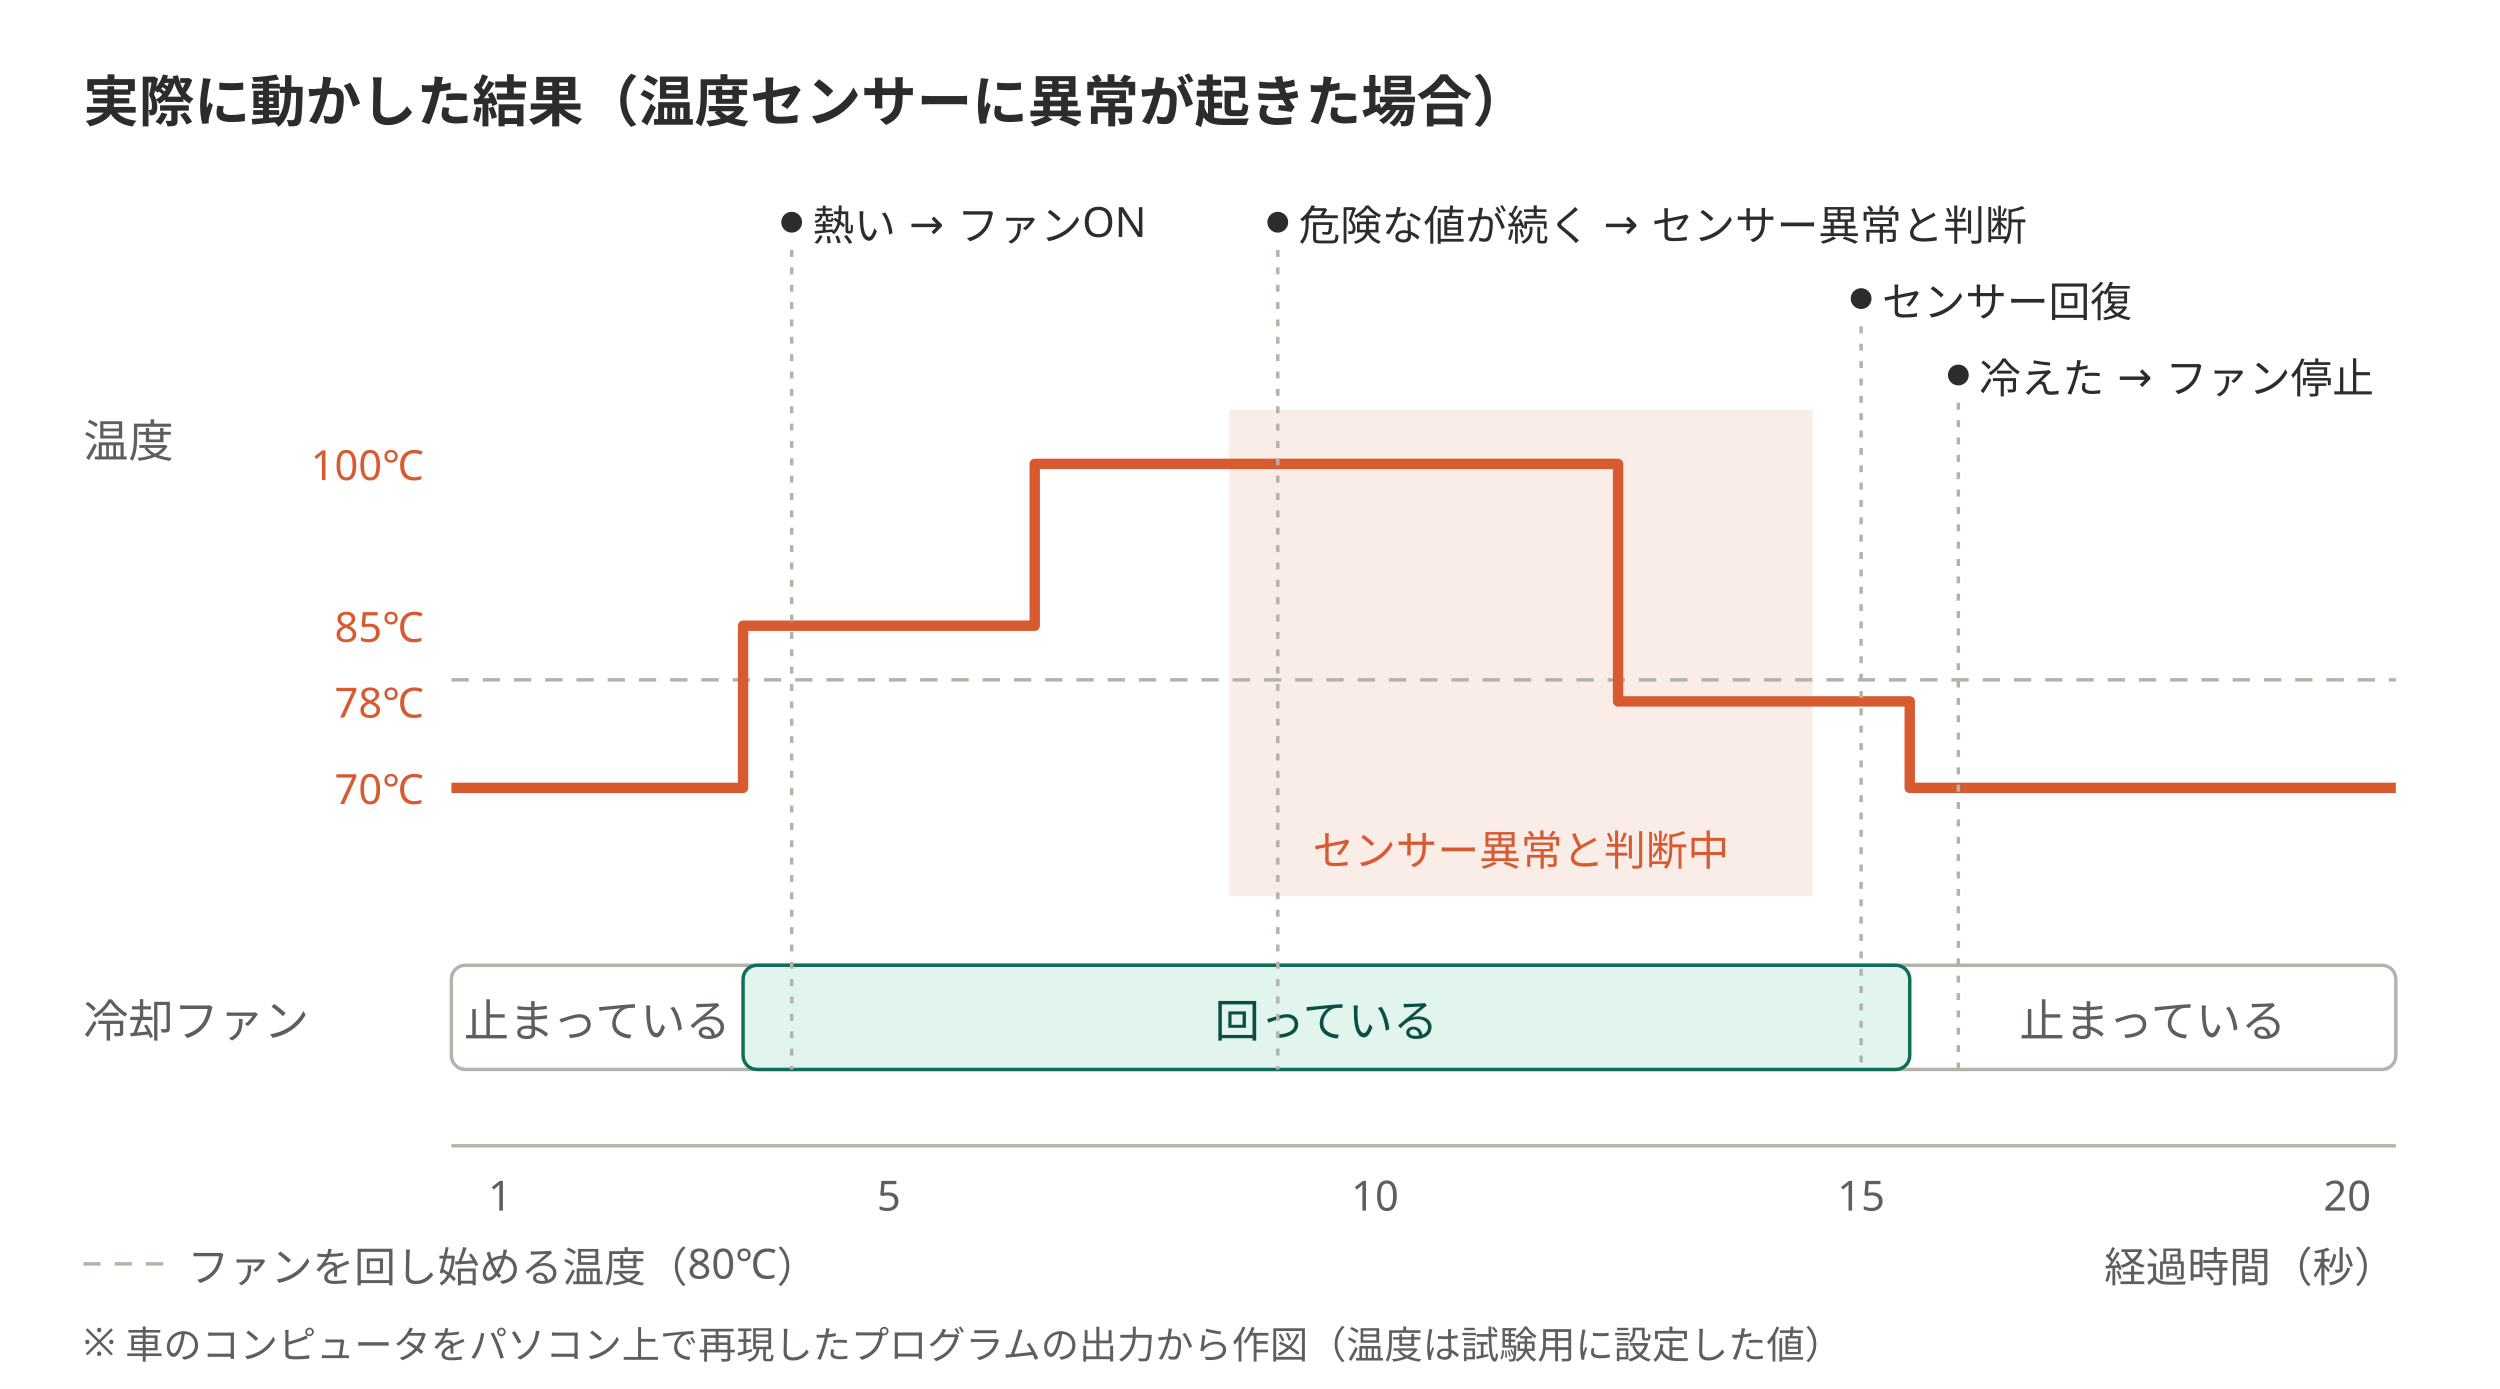
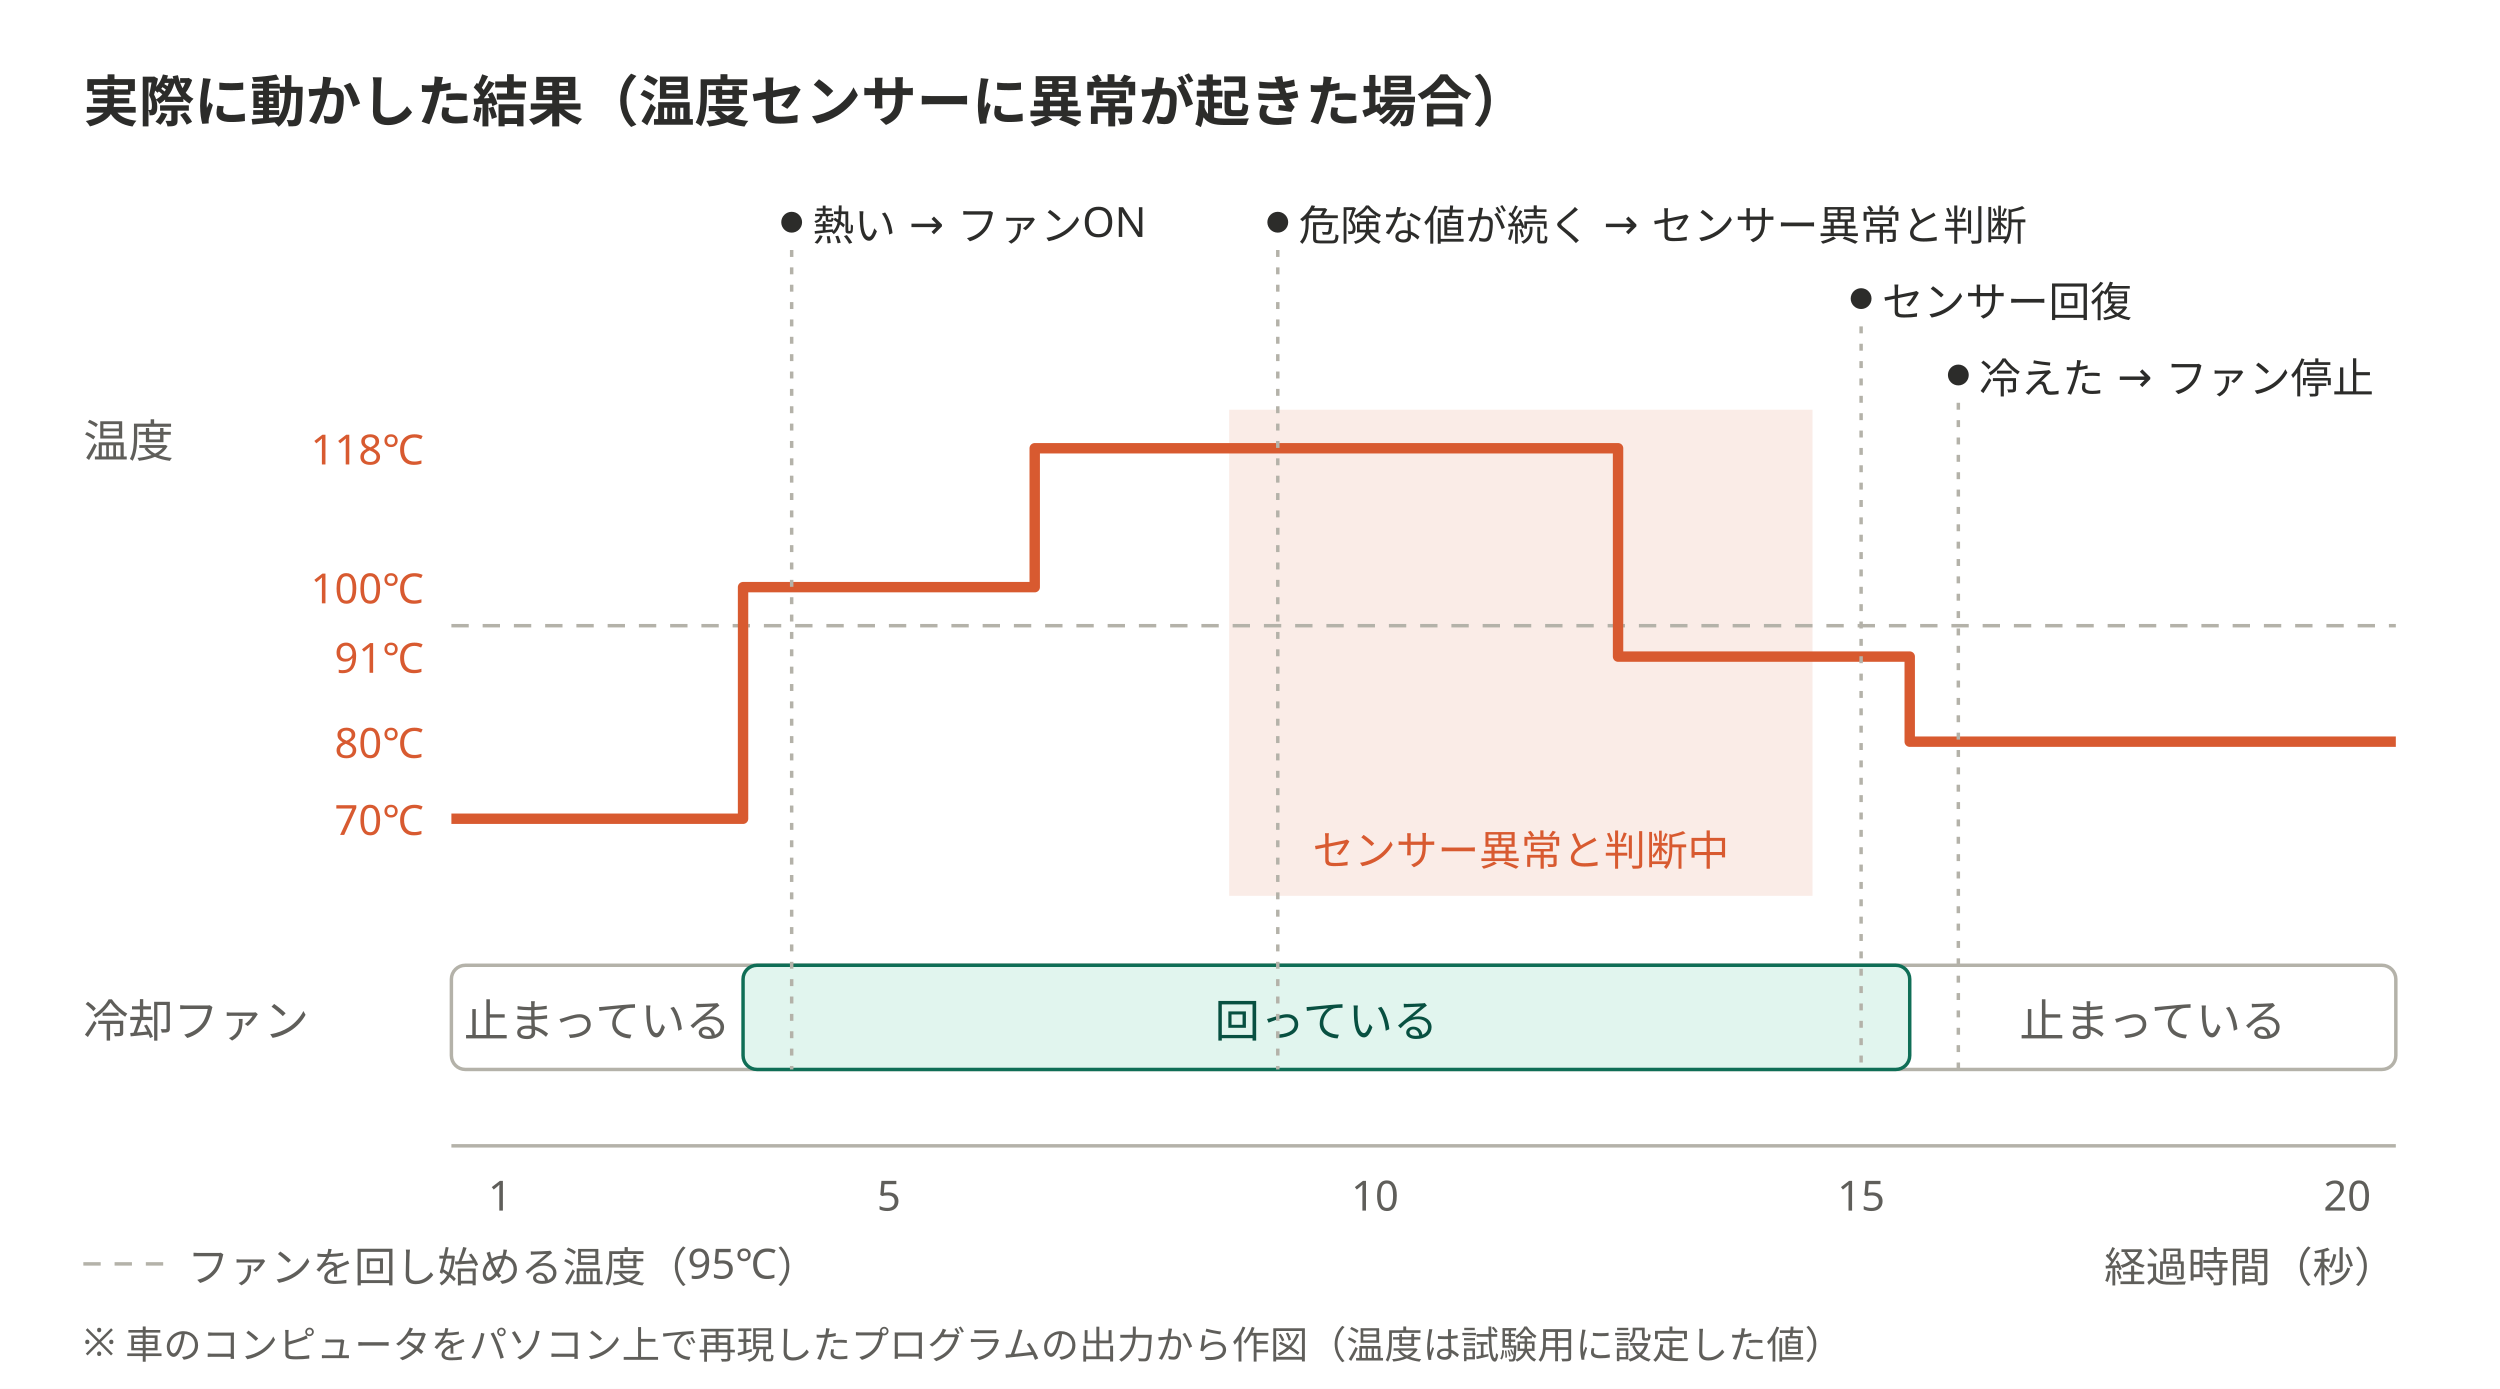
<svg xmlns="http://www.w3.org/2000/svg" width="720" height="400" viewBox="0 0 720 400" font-family="'Hiragino Sans','Yu Gothic','Meiryo','Noto Sans JP',sans-serif">
  <rect width="720" height="400" fill="#FFFFFF" />
  <text x="24.0" y="28.0" font-size="16" fill="#2C2C2A" text-anchor="start" font-weight="bold" dominant-baseline="central">実際に動かした結果（温度センサーに異常が起きた場合）</text>
  <rect x="354.0" y="118" width="168.0" height="140" fill="#FAECE7" />
  <text x="438.0" y="244.0" font-size="12" fill="#D85A30" text-anchor="middle" font-weight="normal" dominant-baseline="central">センサー異常と判断中</text>
-   <line x1="130" y1="195.8" x2="690" y2="195.8" stroke="#B4B2A9" stroke-width="1" stroke-dasharray="5 4" />
+   <line x1="130" y1="180.2" x2="690" y2="180.2" stroke="#B4B2A9" stroke-width="1" stroke-dasharray="5 4" />
  <text x="24.0" y="126.0" font-size="13" fill="#5F5E5A" text-anchor="start" font-weight="normal" dominant-baseline="central">温度</text>
-   <polyline points="130.0,226.9 158.0,226.9 158.0,226.9 186.0,226.9 186.0,226.9 214.0,226.9 214.0,180.2 242.0,180.2 242.0,180.2 270.0,180.2 270.0,180.2 298.0,180.2 298.0,133.6 326.0,133.6 326.0,133.6 354.0,133.6 354.0,133.6 382.0,133.6 382.0,133.6 410.0,133.6 410.0,133.6 438.0,133.6 438.0,133.6 466.0,133.6 466.0,202.0 494.0,202.0 494.0,202.0 522.0,202.0 522.0,202.0 550.0,202.0 550.0,226.9 578.0,226.9 578.0,226.9 606.0,226.9 606.0,226.9 634.0,226.9 634.0,226.9 662.0,226.9 662.0,226.9 690.0,226.9" fill="none" stroke="#D85A30" stroke-width="3" stroke-linejoin="round" />
-   <text x="122.0" y="226.9" font-size="12" fill="#D85A30" text-anchor="end" font-weight="normal" dominant-baseline="central">70℃</text>
-   <text x="122.0" y="180.2" font-size="12" fill="#D85A30" text-anchor="end" font-weight="normal" dominant-baseline="central">85℃</text>
-   <text x="122.0" y="133.6" font-size="12" fill="#D85A30" text-anchor="end" font-weight="normal" dominant-baseline="central">100℃</text>
-   <text x="122.0" y="202.0" font-size="12" fill="#D85A30" text-anchor="end" font-weight="normal" dominant-baseline="central">78℃</text>
+   <polyline points="130.0,235.8 158.0,235.8 158.0,235.8 186.0,235.8 186.0,235.8 214.0,235.8 214.0,169.1 242.0,169.1 242.0,169.1 270.0,169.1 270.0,169.1 298.0,169.1 298.0,129.1 326.0,129.1 326.0,129.1 354.0,129.1 354.0,129.1 382.0,129.1 382.0,129.1 410.0,129.1 410.0,129.1 438.0,129.1 438.0,129.1 466.0,129.1 466.0,189.1 494.0,189.1 494.0,189.1 522.0,189.1 522.0,189.1 550.0,189.1 550.0,213.6 578.0,213.6 578.0,213.6 606.0,213.6 606.0,213.6 634.0,213.6 634.0,213.6 662.0,213.6 662.0,213.6 690.0,213.6" fill="none" stroke="#D85A30" stroke-width="3" stroke-linejoin="round" />
+   <text x="122.0" y="235.8" font-size="12" fill="#D85A30" text-anchor="end" font-weight="normal" dominant-baseline="central">70℃</text>
+   <text x="122.0" y="169.1" font-size="12" fill="#D85A30" text-anchor="end" font-weight="normal" dominant-baseline="central">100℃</text>
+   <text x="122.0" y="129.1" font-size="12" fill="#D85A30" text-anchor="end" font-weight="normal" dominant-baseline="central">118℃</text>
+   <text x="122.0" y="189.1" font-size="12" fill="#D85A30" text-anchor="end" font-weight="normal" dominant-baseline="central">91℃</text>
+   <text x="122.0" y="213.6" font-size="12" fill="#D85A30" text-anchor="end" font-weight="normal" dominant-baseline="central">80℃</text>
  <text x="24.0" y="293.0" font-size="13" fill="#5F5E5A" text-anchor="start" font-weight="normal" dominant-baseline="central">冷却ファン</text>
  <rect x="130" y="278" width="560" height="30" rx="4" fill="none" stroke="#B4B2A9" stroke-width="1" />
  <text x="172.0" y="293.0" font-size="13" fill="#5F5E5A" text-anchor="middle" font-weight="normal" dominant-baseline="central">止まっている</text>
  <rect x="214.0" y="278" width="336.0" height="30" rx="4" fill="#E1F5EE" stroke="#0F6E56" stroke-width="1" />
  <text x="382.0" y="293.0" font-size="13" fill="#085041" text-anchor="middle" font-weight="normal" dominant-baseline="central">回っている</text>
  <text x="620.0" y="293.0" font-size="13" fill="#5F5E5A" text-anchor="middle" font-weight="normal" dominant-baseline="central">止まっている</text>
  <line x1="228.0" y1="72.0" x2="228.0" y2="308.0" stroke="#B4B2A9" stroke-width="1" stroke-dasharray="2 3" />
  <circle cx="228.0" cy="64.0" r="3" fill="#2C2C2A" />
  <text x="234.0" y="64.0" font-size="12" fill="#2C2C2A" text-anchor="start" font-weight="normal" dominant-baseline="central">熱い → ファンON</text>
  <line x1="368.0" y1="72.0" x2="368.0" y2="308.0" stroke="#B4B2A9" stroke-width="1" stroke-dasharray="2 3" />
  <circle cx="368.0" cy="64.0" r="3" fill="#2C2C2A" />
  <text x="374.0" y="64.0" font-size="12" fill="#2C2C2A" text-anchor="start" font-weight="normal" dominant-baseline="central">危険な値が続く → センサー異常と判断</text>
  <line x1="536.0" y1="94.0" x2="536.0" y2="308.0" stroke="#B4B2A9" stroke-width="1" stroke-dasharray="2 3" />
  <circle cx="536.0" cy="86.0" r="3" fill="#2C2C2A" />
  <text x="542.0" y="86.0" font-size="12" fill="#2C2C2A" text-anchor="start" font-weight="normal" dominant-baseline="central">センサー回復</text>
  <line x1="564.0" y1="116.0" x2="564.0" y2="308.0" stroke="#B4B2A9" stroke-width="1" stroke-dasharray="2 3" />
  <circle cx="564.0" cy="108.0" r="3" fill="#2C2C2A" />
  <text x="570.0" y="108.0" font-size="12" fill="#2C2C2A" text-anchor="start" font-weight="normal" dominant-baseline="central">冷えた → ファン停止</text>
  <line x1="130" y1="330" x2="690" y2="330" stroke="#B4B2A9" stroke-width="1" />
  <text x="144.0" y="344.0" font-size="12" fill="#5F5E5A" text-anchor="middle" font-weight="normal" dominant-baseline="central">1</text>
  <text x="256.0" y="344.0" font-size="12" fill="#5F5E5A" text-anchor="middle" font-weight="normal" dominant-baseline="central">5</text>
  <text x="396.0" y="344.0" font-size="12" fill="#5F5E5A" text-anchor="middle" font-weight="normal" dominant-baseline="central">10</text>
  <text x="536.0" y="344.0" font-size="12" fill="#5F5E5A" text-anchor="middle" font-weight="normal" dominant-baseline="central">15</text>
  <text x="676.0" y="344.0" font-size="12" fill="#5F5E5A" text-anchor="middle" font-weight="normal" dominant-baseline="central">20</text>
  <text x="690.0" y="364.0" font-size="12" fill="#5F5E5A" text-anchor="end" font-weight="normal" dominant-baseline="central">経過時間（秒）</text>
  <line x1="24" y1="364" x2="48" y2="364" stroke="#B4B2A9" stroke-width="1" stroke-dasharray="5 4" />
-   <text x="54.0" y="364.0" font-size="12" fill="#5F5E5A" text-anchor="start" font-weight="normal" dominant-baseline="central">ファンを回し始める温度（80℃）</text>
+   <text x="54.0" y="364.0" font-size="12" fill="#5F5E5A" text-anchor="start" font-weight="normal" dominant-baseline="central">ファンを回し始める温度（95℃）</text>
  <text x="24.0" y="386.0" font-size="11" fill="#5F5E5A" text-anchor="start" font-weight="normal" dominant-baseline="central">※ 車のコンピュータをパソコン上で再現したプログラムの出力から作図（温度は試験用に設定した値）</text>
</svg>
